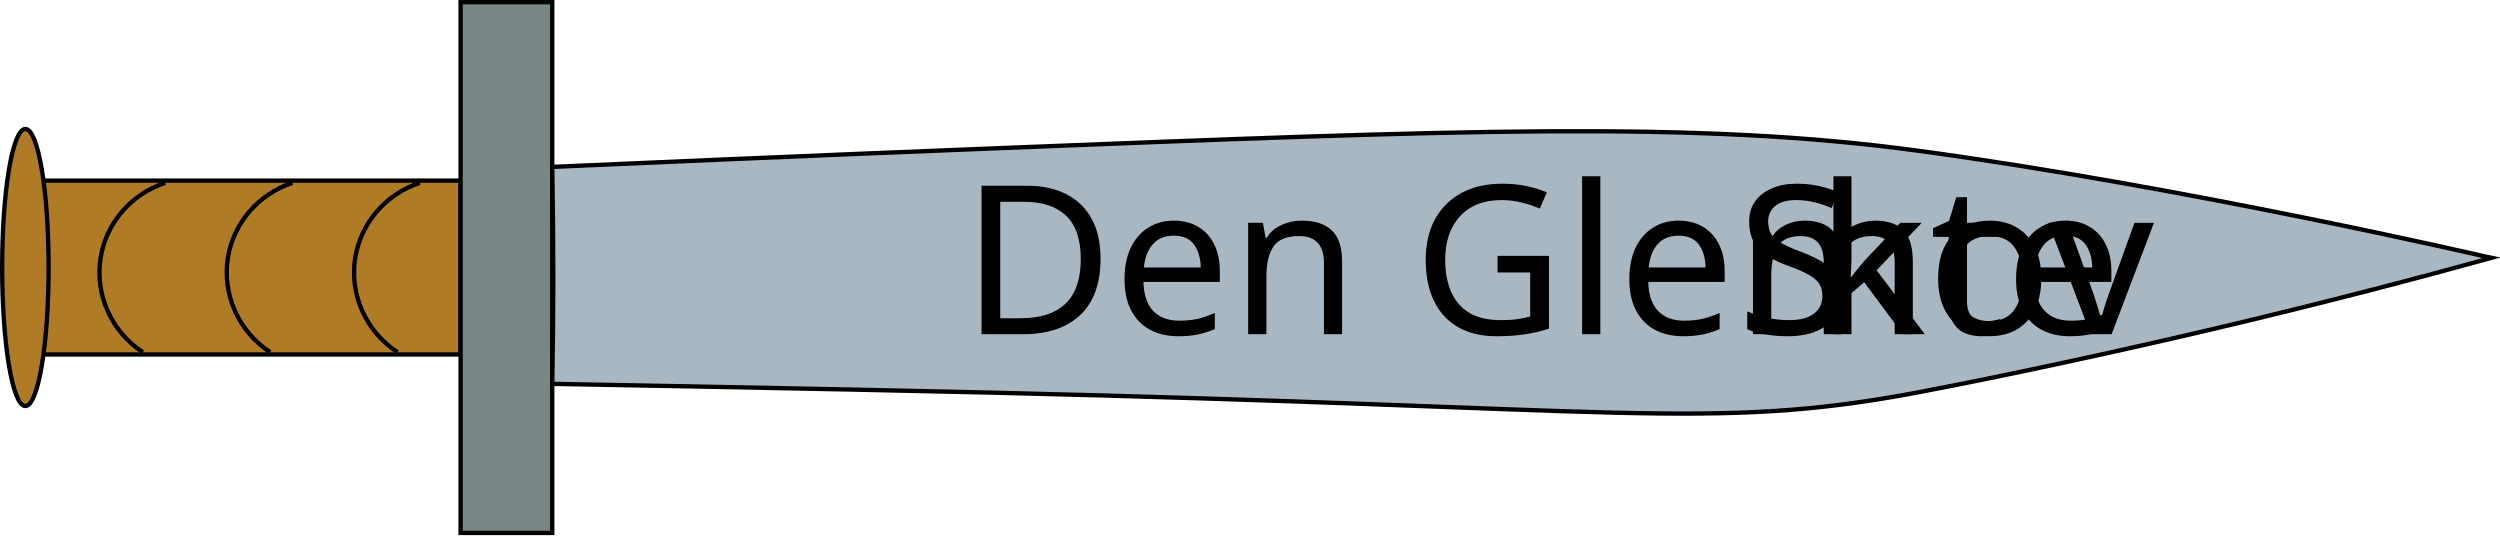
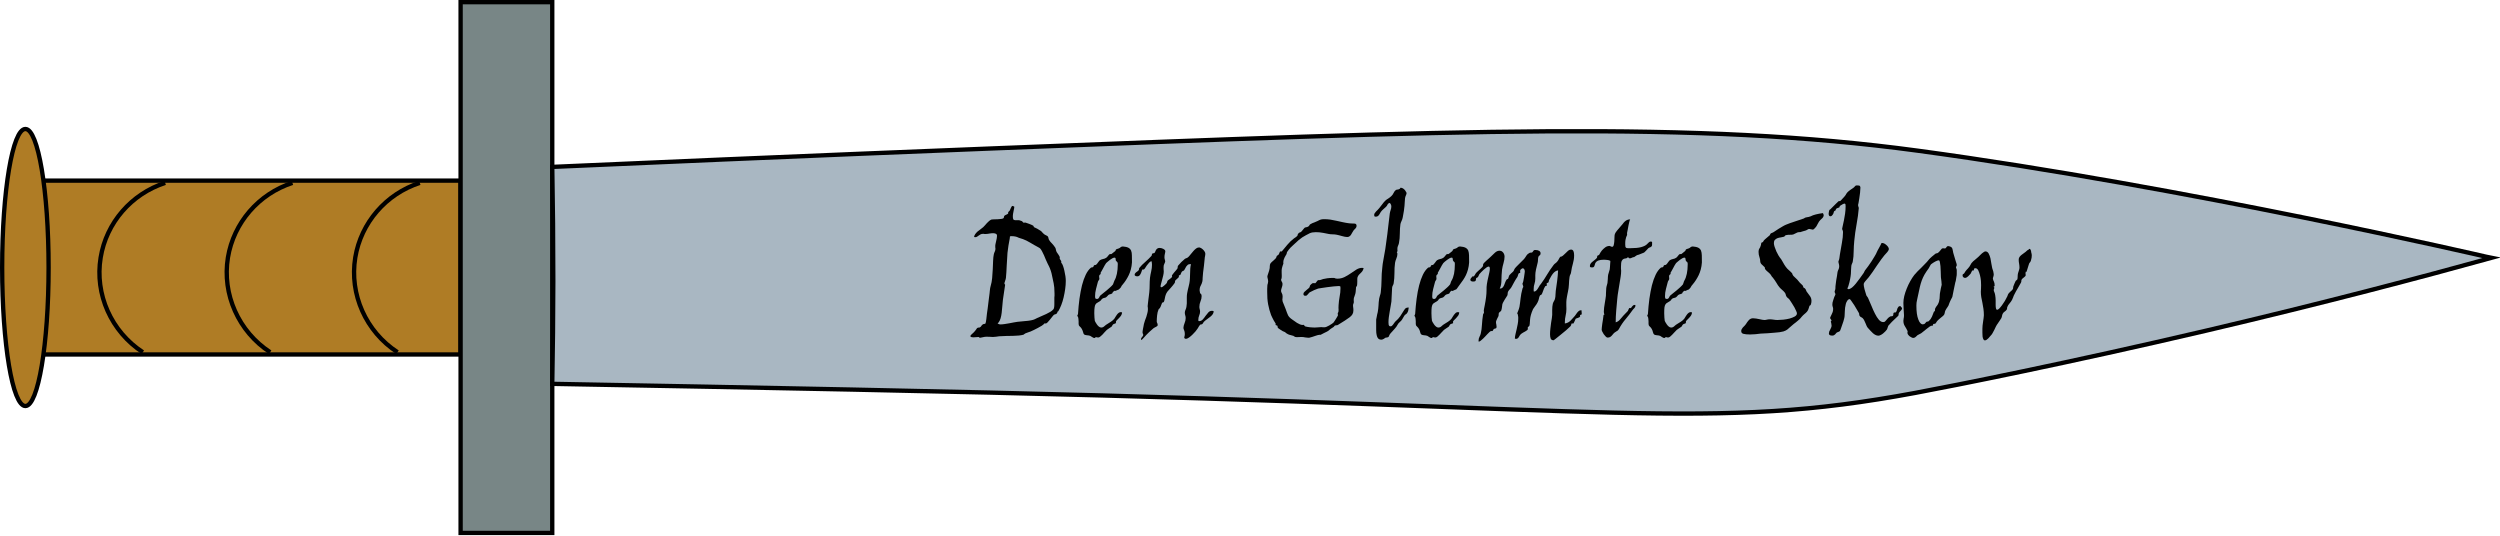
<svg xmlns="http://www.w3.org/2000/svg" id="Layer_1" data-name="Layer 1" viewBox="0 0 288.59 61.77">
  <defs>
    <style>
      .cls-1 {
-         font-family: JimNightshade-Regular, 'Jim Nightshade';
-         font-size: 24px;
-       }
- 
-       .cls-2 {
        fill: #af7c25;
      }

-       .cls-2, .cls-3, .cls-4, .cls-5 {
+       .cls-1, .cls-2, .cls-3, .cls-4 {
        stroke: #000;
        stroke-miterlimit: 10;
        stroke-width: .5px;
      }

-       .cls-3 {
+       .cls-2 {
        fill: #a9b7c2;
      }

-       .cls-4 {
+       .cls-3 {
        fill: none;
      }

-       .cls-5 {
+       .cls-4 {
        fill: #788686;
-       }
- 
-       .cls-6 {
-         letter-spacing: 0em;
      }
    </style>
  </defs>
  <g>
-     <rect class="cls-2" x="4.27" y="20.85" width="48.89" height="20.07" />
-     <path class="cls-4" d="M48.46,21.11c-3.91,1.27-6.79,4.61-7.45,8.62-.69,4.24,1.22,8.55,4.88,10.93" />
-     <path class="cls-4" d="M33.76,21.11c-3.91,1.27-6.79,4.61-7.45,8.62-.69,4.24,1.23,8.55,4.88,10.93" />
-     <path class="cls-4" d="M19.07,21.11c-3.91,1.27-6.8,4.61-7.45,8.62-.7,4.24,1.22,8.55,4.87,10.93" />
-     <rect class="cls-5" x="53.17" y=".25" width="10.58" height="61.27" />
-     <path class="cls-3" d="M63.75,19.27s.06,0,.15-.01c28.2-1.25,49.34-2.07,50.5-2.12,54.22-2.15,81.34-3.22,107.02.26,30.94,4.19,65.6,12.24,65.6,12.24.16.04.4.1.56.13-7.85,2.17-19.15,5.17-32.87,8.39-16,3.75-29.14,6.36-33.65,7.2-23.7,4.41-33.55,1.67-106.77-.04-19.44-.46-50.54-1.01-50.54-1.01,0,0,0,0,0,0q.11-5.84.12-11.85Q63.87,25.76,63.75,19.27Z" />
-     <ellipse class="cls-2" cx="2.93" cy="30.88" rx="2.68" ry="15.99" />
+     <rect class="cls-1" x="4.27" y="20.85" width="48.89" height="20.07" />
+     <path class="cls-3" d="M48.46,21.11c-3.91,1.27-6.79,4.61-7.45,8.62-.69,4.24,1.22,8.55,4.88,10.93" />
+     <path class="cls-3" d="M33.76,21.11c-3.91,1.27-6.79,4.61-7.45,8.62-.69,4.24,1.23,8.55,4.88,10.93" />
+     <path class="cls-3" d="M19.07,21.11c-3.91,1.27-6.8,4.61-7.45,8.62-.7,4.24,1.22,8.55,4.87,10.93" />
+     <rect class="cls-4" x="53.17" y=".25" width="10.58" height="61.27" />
+     <path class="cls-2" d="M63.75,19.27s.06,0,.15-.01c28.2-1.25,49.34-2.07,50.5-2.12,54.22-2.15,81.34-3.22,107.02.26,30.94,4.19,65.6,12.24,65.6,12.24.16.04.4.1.56.13-7.85,2.17-19.15,5.17-32.87,8.39-16,3.75-29.14,6.36-33.65,7.2-23.7,4.41-33.55,1.67-106.77-.04-19.44-.46-50.54-1.01-50.54-1.01,0,0,0,0,0,0q.11-5.84.12-11.85Q63.87,25.76,63.75,19.27Z" />
+     <ellipse class="cls-1" cx="2.93" cy="30.88" rx="2.68" ry="15.99" />
  </g>
  <g id="Layer_2" data-name="Layer 2">
-     <text class="cls-1" transform="translate(110.98 38.58)">
-       <tspan x="0" y="0">Den Glemte </tspan>
-       <tspan class="cls-6" x="89.5" y="0">S</tspan>
-       <tspan x="98.62" y="0">kov</tspan>
-     </text>
+     <g>
+       <path d="M123.03,32.43q0,.45-.07.94t-.18.96-.27.88-.35.73s-.03.02-.05.01-.03.01-.03.07q-.04.11-.09.17s-.07.06-.11.07-.08.03-.13.04-.09.04-.12.07q-.06.05-.17.2-.12.16-.26.33-.14.17-.27.31-.13.13-.2.13s-.04,0-.06,0-.04-.02-.06-.02t-.03.01q-.11.13-.32.27-.22.14-.46.26-.23.13-.43.22-.2.09-.28.13-.15.08-.31.12-.15.04-.38.14s-.09.04-.15.09-.09.07-.11.08q-.46.12-1.2.13-.73,0-1.61.05-.17.01-.35.05-.19.03-.36.03-.19,0-.37-.02-.18-.01-.38-.01-.17,0-.38.05-.21.05-.34.07-.08,0-.12-.04s-.05-.05-.06-.05q-.1,0-.26.02-.16.02-.32.02-.16,0-.26-.03-.11-.02-.11-.1,0-.12.21-.28.21-.17.39-.41.11-.17.16-.23s.08-.06.12-.07.07,0,.11,0,.08-.02.14-.06q.08-.03.14-.15.07-.12.21-.19s.09-.03.15-.03.09-.02.11-.06t.05-.18q.03-.15.05-.33.03-.18.04-.36.02-.17.03-.27.05-.31.08-.56.03-.26.06-.49.03-.24.06-.49.03-.25.07-.55.01-.09.03-.23,0-.14.03-.3.01-.17.04-.32.03-.16.07-.29.11-.35.16-.86.05-.5.07-1.02.02-.51.04-.97.02-.47.08-.74.03-.16.11-.32.08-.17.08-.33,0-.1-.02-.18,0-.08,0-.17s0-.12.03-.22.04-.2.07-.31l.07-.33q.03-.16.03-.28,0-.19-.14-.25-.15-.06-.3-.06-.2,0-.43.04-.23.05-.44.05s-.08,0-.13,0-.09-.02-.13-.02q-.2,0-.32.06-.12.06-.22.14-.1.07-.19.13-.09.06-.19.06-.1,0-.16-.02.03-.19.14-.34.11-.15.26-.29.16-.13.33-.25.17-.12.33-.26.09-.08.2-.21.1-.13.23-.26.12-.13.25-.24.13-.11.28-.17s.14-.02.27-.02.28,0,.43-.01.29-.02.43-.04.22-.05.27-.1t.04-.13q0-.08.04-.13s.07-.06.12-.08.1-.05.15-.07.08-.05.12-.07.05-.05.05-.07t0-.06s0-.05,0-.06t.07-.09q.07-.04.11-.11s.02-.05.05-.11.05-.12.08-.18.06-.12.09-.17.06-.07.08-.07t.14.04q.09.04.09.07s-.01.11-.03.2-.03.19-.06.3-.04.21-.06.32-.02.22-.02.33q0,.17.05.28.06.11.22.11s.08,0,.11,0,.09,0,.15,0q.07,0,.19,0,.11.03.31.1s.08.05.11.1.08.09.13.09t.07-.01s.06,0,.08,0h.06s.07.02.14.05.16.05.26.09.18.07.27.11.15.07.2.1t.05.08s.02.08.04.09q.15.07.37.18.21.11.41.25.1.07.17.17.08.1.19.19.12.1.25.15.12.05.18.1.09.11.1.23.02.13.08.22.12.2.33.4.2.21.37.47.06.1.08.24.02.14.09.28s.05.08.09.13.07.1.11.16.08.12.11.18.05.11.05.17t-.01.06s0,.05,0,.07.03.06.09.14.09.14.09.18t0,.07s-.01.05-.01.06h0c.08.08.15.19.21.37s.12.36.16.57.09.42.12.63S123.03,32.28,123.03,32.43ZM121.71,34.35q.02-.11.02-.22v-.23q0-.38-.03-.71-.03-.32-.07-.49-.09-.4-.17-.8-.07-.39-.18-.7-.1-.29-.19-.46-.08-.17-.16-.32-.11-.21-.21-.46-.1-.25-.2-.48-.11-.24-.22-.45-.11-.22-.24-.36s-.06-.05-.12-.08-.11-.07-.18-.1-.13-.07-.18-.1-.1-.06-.13-.07q-.33-.19-.55-.32-.22-.13-.42-.23-.2-.1-.4-.17-.2-.08-.47-.15-.23-.12-.42-.15-.19-.04-.46-.04-.16,0-.15.07s0,.11-.02.2q-.07.41-.15.83-.07.42-.11.83-.06.72-.09,1.49-.03.77-.09,1.4-.03.19-.1.36-.07.18-.08.26s.01.06.04.11.05.06.05.06q-.06.43-.13.87-.07.45-.13.88-.04.38-.07.76-.02.38-.07.73-.04.35-.13.65-.09.3-.25.49-.09.05-.09.07s.04.05.11.08.14.05.2.05q.21,0,.48-.04.28-.03.55-.09.27-.05.52-.1.25-.04.42-.07.36-.04.82-.08.45-.03.75-.09.3-.06.44-.13.13-.07.26-.13.27-.13.54-.24.27-.11.52-.23.25-.12.47-.25.22-.13.39-.33s.04-.12.06-.22.01-.21.02-.33,0-.25,0-.39V34.35Z" />
+       <path d="M130.67,30.29q-.03.44-.13.81t-.24.66-.32.57-.37.5-.18.26-.15.2-.15.14-.22.09-.22.05-.21.13s-.04.04-.05.09-.03.07-.05.08q-.09.07-.21.09-.13.02-.22.09-.09.08-.13.14s-.07.08-.13.12-.13.07-.22.08-.15.05-.22.09q-.09.06-.13.14-.04.07-.13.13-.19.13-.32.2-.13.06-.2.18-.08.11-.11.34-.04.22-.04.68,0,.27.02.51.02.25.04.37s.03.07.07.15.1.17.17.27.14.18.23.25.17.11.27.11q.21,0,.37-.16.17-.16.37-.27.15-.1.39-.25.25-.16.4-.36s.07-.11.12-.2.1-.16.16-.24.12-.15.2-.21.15-.09.25-.09q.06,0,.15.03-.01.2-.12.37-.11.16-.25.3l-.24.24q-.1.1-.1.17s0,.04,0,.07,0,.05,0,.06q0,.06-.13.09-.13.03-.21.1s-.07.08-.09.13-.05.1-.09.13q-.13.1-.27.18-.14.09-.26.18-.13.12-.26.27-.14.15-.26.29-.13.13-.26.23-.12.09-.22.09s-.08,0-.13-.02-.08-.02-.12-.02-.07.02-.09.05-.06.05-.1.05q-.1,0-.24-.1-.15-.1-.24-.15-.16-.06-.39-.07-.22-.02-.31-.09-.08-.07-.12-.26-.05-.19-.14-.36-.09-.17-.21-.27-.12-.11-.14-.17s-.03-.11-.03-.19,0-.17,0-.26-.01-.18-.02-.27-.02-.17-.05-.24t-.04-.06s-.04-.06-.04-.13t.04-.05s.04-.08.04-.11q.06-.93.17-1.76.12-.84.29-1.54.18-.7.43-1.22.25-.52.6-.82s.09-.05.14-.04.09-.01.13-.05t.04-.08s.03-.08.04-.09q.06-.05.14-.05.08,0,.12-.04s.06-.05.1-.1.07-.1.11-.15.08-.11.12-.16.08-.09.12-.11q.14-.09.34-.13.2-.03.36-.14s.07-.05.11-.09.08-.1.12-.15.08-.1.12-.14.08-.05.12-.05t.06,0s.04,0,.06,0,.07-.04.18-.13.2-.17.29-.23t.04-.08s.01-.08.04-.09q.06-.05.19-.08.12-.03.24-.1.1-.06.14-.11s.1-.06.21-.06q.42.03.65.15.22.12.31.33.09.22.09.55Q130.67,29.82,130.67,30.29ZM129,30.29s-.03-.05-.08-.09-.08-.07-.09-.09q-.04-.06-.04-.12s0-.09,0-.12-.03-.07-.05-.1-.06-.03-.11-.03q-.07,0-.21.07-.13.08-.28.18-.14.11-.27.22-.13.1-.18.16s-.09.13-.16.25-.13.25-.2.37-.12.23-.18.33-.08.14-.09.14t0,.06s0,.04,0,.06q0,.07-.08.12-.1.05-.1.2s0,.09.01.14.02.09.02.13q0,.1-.08.19-.08.1-.1.2-.11.38-.21.8-.11.43-.11.84,0,.13.03.22.03.09.18.09.11,0,.16-.05s.07-.06.09-.1.04-.08.06-.12.03-.07.06-.1q.15-.14.35-.29.2-.15.4-.32.21-.17.4-.35.2-.17.34-.35s.04-.1.07-.19.06-.18.1-.26q.18-.3.28-.78.1-.48.1-1.05s0-.09,0-.13S129.01,30.33,129,30.29Z" />
+       <path d="M140.1,35.92q0,.19-.1.34t-.27.29-.37.28-.38.31s-.07.08-.1.14-.05.1-.09.12q-.06.06-.13.05s-.09,0-.13.04q-.08.09-.16.23-.07.15-.19.3s-.08.12-.18.24-.21.23-.34.36-.26.24-.4.34-.26.15-.37.15q-.09,0-.14-.05s-.05-.06-.05-.1q0-.07.04-.16.03-.1.03-.25,0-.26-.08-.43-.08-.18-.08-.27.01-.25.13-.54.13-.3.13-.6,0-.16-.05-.31-.05-.15-.05-.31,0-.17.09-.35.08-.18.1-.34.02-.19.04-.38,0-.19,0-.37v-.33q0-.26.04-.47.04-.21.08-.4.04-.19.09-.37.06-.19.09-.4.05-.28.06-.56.01-.29.02-.57,0-.28.02-.54.02-.27.08-.51s-.06-.01-.11-.01q-.15,0-.26.08-.1.09-.18.2-.07.11-.13.24-.05.12-.11.19s-.07.07-.13.08-.1.05-.13.09q-.06.07-.09.17-.04.11-.08.18s-.05.05-.1.05-.08.03-.08.06t0,.06s.01.05.01.06t-.07.11s-.1.09-.16.14-.11.09-.15.14-.07.08-.07.12t0,.05s0,.05,0,.06-.02.06-.07.14-.13.17-.2.26l-.24.28q-.11.14-.19.21-.21.21-.3.4-.09.19-.13.36-.05.17-.07.33-.03.17-.1.32s-.05.03-.1.04-.08.03-.09.04q-.06.13-.11.28-.04.15-.15.33s-.05.06-.09.09-.07.07-.07.1q-.06.13-.1.3-.03.18-.06.37-.02.18-.03.37-.01.18-.01.31,0,.12.06.2s.05.11.05.21q0,.08-.05.12s-.08.07-.13.09-.11.06-.17.09-.13.07-.18.12q-.27.23-.46.41-.19.19-.34.34-.15.16-.27.3-.12.13-.25.26-.08-.01-.08-.08,0-.13.13-.26.13-.13.13-.23,0-.09-.04-.14s-.04-.09-.04-.16t.01-.14q.02-.11.04-.26.03-.15.06-.3.03-.15.05-.27.05-.2.12-.4.08-.21.16-.43.07-.21.12-.44.06-.22.06-.45,0-.11-.01-.18-.02-.08-.02-.15,0-.11.03-.3.02-.19.05-.43l.06-.47.05-.42q.04-.41.04-.83,0-.42.04-.83.05-.38.14-.75.09-.38.09-.75,0-.24-.05-.42-.14.02-.28.17-.14.15-.27.33-.12.18-.21.32-.1.14-.14.14s-.04,0-.06,0-.04-.01-.06-.01q-.06,0-.09.12-.04.13-.1.28-.06.15-.16.28-.1.12-.27.12s-.09,0-.18-.03-.13-.08-.13-.16q0-.09.06-.16s.07-.09.13-.13.1-.07.15-.11.09-.07.12-.11q.04-.06.04-.13,0-.08.04-.14.28-.35.68-.69.39-.34.73-.71s.04-.08.04-.13.01-.1.05-.13t.13-.04q.08,0,.13-.04s.05-.07.07-.13.05-.13.09-.2.1-.12.16-.17.16-.07.28-.07q.09,0,.2.03.11.03.21.08.1.06.17.12s.06.09.06.14q0,.11-.05.3-.05.19-.05.41,0,.14.04.26.05.13.05.19-.02.15-.1.3-.09.14-.09.38,0,.1,0,.23.02.13.02.26,0,.21-.06.47-.06.27-.13.51-.06.25-.12.45-.06.21-.06.31,0,.1.08.1.12,0,.31-.17.19-.16.32-.31s.04-.08.05-.13.02-.1.04-.13t.11-.1q.09-.06.18-.13.1-.07.17-.14s.07-.08.07-.1t0-.06s-.02-.04-.02-.06q0-.05.09-.16.08-.11.18-.23.11-.12.21-.24.1-.12.15-.19s.04-.1.04-.17,0-.12.04-.17q.14-.18.38-.42.24-.23.4-.36.1-.07.19-.09.09-.03.18-.1.17-.16.32-.36.16-.2.31-.37.15-.17.31-.29.16-.12.36-.12s.09.02.17.06.16.1.24.17.14.15.2.24.09.18.09.28q0,.1-.03.24-.04.15-.05.34-.04.42-.08.78-.04.37-.1.79-.04.32-.05.6,0,.29-.04.45-.06.24-.18.46-.13.22-.13.53s0,.1.02.15.02.11.03.18t.04.05s.04.03.06.05.04.04.05.08.03.1.03.18q0,.3-.13.6-.13.3-.13.64,0,.13.04.27.04.13.04.26,0,.23-.1.46-.1.23-.1.5s0,.07.01.11.03.04.07.04q.26,0,.43-.19.17-.18.32-.41.16-.22.33-.41.17-.18.41-.18Q140.01,35.88,140.1,35.92Z" />
+       <path d="M157.41,30.94q-.04.21-.13.34t-.2.23-.21.21-.16.28s-.03.1-.03.19,0,.18,0,.28-.01.21-.01.31-.02.19-.05.26t-.03.03s-.04.03-.05.05q-.02.12-.03.37-.01.24-.06.43-.05.19-.11.33-.07.14-.07.31s0,.09,0,.13.01.1.01.14q0,.16-.04.21s-.05.09-.05.18,0,.18.02.29.02.21.02.32q0,.27-.11.45-.1.18-.33.35-.22.17-.55.38-.34.2-.8.5-.09.05-.18.04-.08,0-.18.04s-.05.04-.07.08-.05.07-.09.09q-.14.1-.31.2-.16.11-.31.25s-.07.04-.16.09-.19.09-.29.14-.19.1-.27.14-.13.07-.13.07t-.07,0s-.04,0-.07,0q-.13,0-.47.12-.35.13-.72.22h-.09q-.16,0-.37-.04-.21-.05-.42-.05-.14,0-.28.01-.14.01-.27.01-.19,0-.3-.09-.1-.09-.2-.09-.12-.04-.21-.06-.09-.01-.16-.04s-.09-.03-.14-.06-.11-.07-.19-.11q-.06-.04-.13-.11s-.09-.07-.14-.07t-.16-.07q-.12-.07-.24-.15-.11-.08-.3-.21s-.04-.09-.04-.14,0-.09-.04-.13t-.11-.04q-.08,0-.08-.07s0-.03,0-.06.01-.05.01-.07t-.06-.09q-.07-.11-.16-.26-.08-.16-.17-.33-.09-.17-.14-.3-.22-.59-.34-1.23-.12-.65-.11-1.43,0-.18,0-.36,0-.19.02-.39,0-.09.05-.22.04-.13.04-.23,0-.15-.04-.31-.05-.15-.05-.32s.01-.07.04-.14.05-.15.08-.24.06-.18.09-.28.05-.19.06-.28t.01-.23q.01-.18.07-.29s.07-.09.14-.16.15-.13.23-.2.16-.14.22-.21.11-.15.12-.22q0-.09.08-.13.09-.03.17-.13s.06-.1.09-.2.07-.15.11-.15t.07,0s.05.01.06.01t.02,0q.27-.34.64-.77.36-.43.76-.73l.1-.07s.1-.06.15-.1.1-.08.14-.13.05-.1.05-.14q0-.06.09-.15.08-.1.17-.11s.09-.02.14-.07.1-.1.14-.16.1-.12.14-.17.08-.1.11-.13q.08-.06.21-.07.13-.02.23-.09.1-.06.13-.15.04-.09.13-.12.21-.13.42-.19.2-.07.37-.16.26-.14.4-.18.15-.04.38-.04.35,0,.71.05.36.06.72.14.35.09.72.16.36.08.75.13.2.02.35.02.16,0,.27.01.1.01.16.07s.06.09.06.19q0,.16-.13.3-.13.13-.19.19-.1.13-.17.27-.07.14-.15.26-.07.12-.18.19-.1.08-.27.08-.12,0-.27-.03-.16-.03-.33-.08-.16-.04-.33-.09-.17-.05-.31-.07-.22-.04-.45-.04-.22,0-.43-.04-.25-.05-.66-.13-.42-.08-.83-.08-.43,0-.7.12-.26.13-.46.24-.21.12-.41.24-.2.13-.41.31-.21.17-.47.43-.14.13-.26.24-.11.1-.22.21-.1.1-.2.23-.09.12-.2.28s-.04.1-.04.14,0,.09-.04.13t-.09.15q-.06.1-.12.22-.06.13-.1.26-.04.13-.04.28s0,.06,0,.08.01.06.01.08t-.03.07q-.03.08-.07.2-.04.12-.07.25-.03.12-.03.21,0,.14,0,.3.01.16.01.33s0,.06,0,.1,0,.1-.01.16-.01.1-.03.14-.02.06-.04.06q.01.16.09.27.08.11.08.25,0,.2-.09.43-.08.23-.08.36,0,.13.09.28.09.15.09.37,0,.1-.01.19-.02.08-.02.18,0,.21.15.51.14.31.23.57.09.25.15.42.06.17.13.31.07.13.18.24.11.12.32.26.09.06.23.16.14.11.3.21.17.1.33.17.16.07.31.07s.03,0,.05,0,.03-.02.05-.02q.06,0,.11.09.05.08.1.1.12.04.27.06.14.02.29.04.14.02.29.02.14.01.24.01.17,0,.34-.02.18-.03.43-.03.11,0,.2.02.09,0,.17,0,.09,0,.24-.06.14-.06.3-.15.16-.09.29-.18.13-.08.19-.14s.07-.09.13-.18.12-.19.18-.28.13-.21.21-.36t0-.11s-.02-.09-.02-.13q0-.07.02-.08.09-.09.08-.33-.02-.24,0-.55.03-.49.12-.98.1-.48.1-.97,0-.2-.03-.23s-.08-.03-.18-.03q-.2,0-.57.04-.37.04-.75.09-.37.04-.68.1-.3.05-.37.06-.16.05-.46.18-.29.13-.5.25s-.09.06-.12.11-.07.09-.11.13-.08.08-.12.12-.1.04-.16.04-.1,0-.15-.03-.08-.08-.08-.17q0-.14.12-.25.11-.11.25-.22.13-.1.25-.21.12-.1.12-.22s.02-.08.05-.12.08-.08.12-.12.08-.06.12-.09.05-.03.06-.03q.07,0,.15,0,.07.02.12.02s.05-.03.08-.07.05-.08.09-.12.07-.08.1-.12.06-.05.08-.05t.06,0s.05,0,.07,0t.15-.03q.1-.04.29-.1.19-.05.49-.09.29-.04.71-.04.13,0,.19.05s.13.04.24.04q.46,0,.84-.19.38-.19.72-.43.34-.24.66-.44.32-.19.64-.19S157.33,30.93,157.41,30.94Z" />
+       <path d="M162.62,35.5q-.02.15-.05.31t-.12.3-.18.18-.17.17-.13.22-.13.22-.26.28-.27.34-.31.43-.47.52q-.1.1-.16.25-.05.16-.11.19s-.1.05-.17.05-.13.02-.17.03q-.11.07-.17.12s-.09.05-.14.07-.1.03-.14.03q-.24,0-.37-.13-.13-.13-.18-.38-.06-.24-.06-.61,0-.36,0-.83,0-.22,0-.38.03-.16.06-.29.02-.14.05-.27.03-.13.07-.29.07-.38.09-.76.01-.39.08-.82.03-.17.09-.34.07-.18.09-.37.08-.69.09-1.41,0-.73.09-1.47.03-.39.11-.79.07-.4.14-.79.1-.5.17-1.08.08-.58.16-1.18.07-.6.14-1.2.07-.61.14-1.17.03-.2.1-.4.08-.21.08-.41,0-.24-.18-.42-.18.04-.25.18-.06.15-.18.27-.16.16-.31.28-.14.11-.3.32s-.06.09-.09.16-.07.12-.11.18-.1.11-.16.15-.14.05-.24.05q-.11,0-.14-.06s-.02-.09-.02-.14q0-.1.06-.2.07-.1.16-.2.08-.1.19-.19.1-.1.17-.19.19-.22.36-.46.17-.24.35-.41.13-.13.33-.24.19-.12.37-.29.16-.15.26-.37.1-.22.26-.33s.07-.04.12-.04.1-.01.15-.02.1-.03.15-.06.08-.07.1-.14q.18,0,.31.09.13.09.22.2.08.11.13.21.05.09.05.1,0,.13-.08.29-.08.16-.1.34-.02.19-.03.4-.02.2-.03.46-.02.26-.07.58-.04.32-.13.74-.04.23-.14.43-.1.2-.13.36-.07.5-.07,1.08,0,.58-.1,1.11-.04.18-.11.32-.07.15-.07.31s0,.08,0,.13.01.09.01.13q0,.08-.04.11s-.04.04-.04.06t.04.06s.03.06.03.12q0,.27-.12.54-.11.26-.15.49-.08.59-.07,1.2,0,.61-.09,1.17-.02.13-.1.26-.07.13-.08.26-.02.36-.04.78-.02.42-.04.8-.03.25-.09.55-.06.3-.11.63-.06.32-.1.64-.04.31-.04.58,0,.19.02.28.03.1.07.14s.05.04.08.04.05.01.08.01q.08,0,.15-.06s.09-.08.13-.14.09-.11.12-.17.07-.11.11-.15q.4-.35.6-.65.2-.29.33-.52.13-.22.24-.35.12-.13.37-.13H162.62Z" />
+       <path d="M169.59,30.29q-.03.44-.13.81t-.24.66-.33.57-.36.5-.19.26-.14.2-.15.14-.22.09-.22.05-.22.13s-.03.04-.04.09-.03.07-.05.08q-.09.07-.22.09-.12.02-.21.09-.1.08-.13.14s-.07.08-.13.12-.14.07-.22.08-.16.05-.23.09q-.08.06-.12.14-.04.07-.13.13-.19.13-.32.2-.13.06-.21.18-.07.11-.11.34-.03.22-.03.68,0,.27.02.51.01.25.04.37s.03.07.07.15.1.17.17.27.14.18.23.25.17.11.26.11q.22,0,.38-.16.16-.16.36-.27.16-.1.4-.25.25-.16.4-.36s.07-.11.12-.2.1-.16.16-.24.12-.15.19-.21.16-.09.26-.09q.06,0,.15.03-.01.2-.12.37-.12.16-.25.3l-.24.24q-.11.1-.11.17s0,.04,0,.07.02.05.02.06q0,.06-.14.09-.13.03-.22.1s-.06.08-.08.13-.05.1-.09.13q-.13.1-.27.18-.14.09-.26.18-.13.12-.26.27-.14.15-.27.29-.13.13-.25.23-.12.09-.23.09s-.08,0-.12-.02-.08-.02-.12-.02-.07.02-.1.05-.05.05-.09.05q-.11,0-.25-.1-.14-.1-.23-.15-.16-.06-.39-.07-.22-.02-.31-.09-.09-.07-.13-.26-.04-.19-.13-.36-.1-.17-.21-.27-.12-.11-.14-.17s-.03-.11-.03-.19,0-.17,0-.26-.01-.18-.02-.27-.02-.17-.05-.24t-.04-.06s-.04-.06-.04-.13t.04-.05s.04-.08.04-.11q.06-.93.17-1.76.11-.84.29-1.54.18-.7.43-1.22.25-.52.6-.82s.09-.05.14-.04.09-.01.13-.05t.04-.08s.03-.08.04-.09q.06-.05.14-.05.07,0,.12-.04s.06-.05.09-.1.08-.1.12-.15.08-.11.12-.16.08-.09.12-.11q.14-.09.34-.13.19-.03.36-.14s.07-.05.1-.09.08-.1.13-.15.08-.1.12-.14.08-.05.12-.05t.06,0s.04,0,.05,0,.08-.04.19-.13.2-.17.28-.23t.04-.08s.02-.08.05-.09q.05-.05.18-.08.13-.03.25-.1.09-.06.14-.11s.1-.06.21-.06q.42.03.65.15.22.12.31.33.08.22.09.55Q169.59,29.82,169.59,30.29ZM167.92,30.29s-.04-.05-.09-.09-.08-.07-.08-.09q-.04-.06-.04-.12s0-.09-.01-.12-.02-.07-.04-.1-.06-.03-.11-.03q-.07,0-.21.07-.13.08-.28.18-.15.11-.28.22-.12.1-.17.16s-.09.13-.16.25-.13.25-.2.37-.13.23-.18.33-.09.14-.09.14t0,.06s0,.04,0,.06q0,.07-.09.12-.09.05-.09.2s0,.09.01.14.01.09.01.13q0,.1-.07.19-.08.1-.1.2-.11.38-.21.8-.11.43-.11.84,0,.13.03.22.03.09.18.09.11,0,.16-.05s.07-.06.09-.1.04-.08.06-.12.03-.07.06-.1q.15-.14.35-.29.2-.15.4-.32.21-.17.4-.35.19-.17.33-.35s.05-.1.07-.19.06-.18.11-.26q.18-.3.28-.78.09-.48.09-1.05s0-.09,0-.13S167.93,30.33,167.92,30.29Z" />
+       <path d="M182.58,36.29s-.06.05-.11.05-.08.02-.08.06t.01.06s0,.05,0,.06t-.06.09s-.11.05-.17.08-.12.04-.18.06-.1.04-.11.06t-.04.1-.08.18-.09.18-.07.08s-.04,0-.06,0-.05-.02-.07-.02q-.07,0-.09.13-.02.13-.11.22-.16.17-.48.44-.32.26-.63.52-.32.26-.56.45-.24.19-.25.19-.27,0-.35-.21-.07-.2-.07-.49,0-.3.04-.65.04-.34.08-.65.05-.31.09-.56.04-.25.04-.37,0-.16,0-.3,0-.14,0-.28,0-.39.07-.71.05-.17.14-.31.09-.14.12-.3.05-.2.05-.44,0-.23.03-.43.09-.54.16-1.14.08-.59.11-1.23-.2.03-.35.14-.15.11-.27.27-.13.17-.23.36-.1.19-.2.37s-.03.09-.03.13-.01.09-.05.13t-.12.06q-.07,0-.07.08s0,.05.01.07.01.06.01.09q0,.1-.08.1-.08,0-.11.04-.16.26-.25.56-.1.3-.18.4s-.05.04-.09.05-.08.03-.08.05q-.09.15-.12.35-.04.21-.15.43-.06.11-.13.23-.07.11-.16.22-.08.12-.14.2-.07.09-.1.14-.18.41-.25.68-.07.27-.09.47-.02.21-.03.38,0,.18-.05.39s-.05.07-.11.11-.08.06-.08.09t0,.08s.01.06.01.09q0,.08-.09.15-.09.07-.21.14-.12.07-.26.14-.14.08-.24.16-.08.07-.14.17-.06.1-.11.19-.06.09-.13.14s-.1.06-.17.06q-.07,0-.15-.03.01-.28.08-.55.06-.27.13-.55.07-.28.12-.58.06-.3.06-.64s0-.1,0-.17-.02-.12-.03-.18-.02-.11-.03-.15-.04-.06-.06-.06q.01-.1.11-.32.09-.21.15-.47.04-.23.07-.47.03-.24.06-.5.03-.25.08-.54.05-.28.14-.6s.03-.06.05-.11.04-.07.04-.07q0-.1-.04-.19-.05-.1-.05-.23s.06-.07.09-.23.06-.31.09-.49.05-.35.07-.49.02-.21.02-.2q-.02-.15-.08-.24-.06-.09-.16-.09s-.02,0-.05.01-.07.03-.1.06-.07.05-.1.09-.05.09-.05.14t0,.09s.01.05.01.08q0,.09-.07.08-.08,0-.1.04-.06.09-.09.21-.02.12-.09.23-.08.13-.14.21-.06.09-.12.2-.06.1-.14.25-.08.15-.21.39-.1.21-.25.35-.14.15-.19.26-.05.1-.05.22,0,.12-.04.23-.16.28-.3.47-.13.2-.22.39s-.04.1-.06.18-.02.16-.03.25-.03.18-.04.25-.03.15-.05.19q-.03.08-.13.14-.09.06-.14.13-.03.08-.03.21,0,.13-.05.23s-.01.01-.04.07-.06.11-.09.18-.06.14-.09.21-.04.12-.04.14q0,.17.04.31.03.15.03.27,0,.09-.05.15s-.09.06-.19.07q-.06,0-.09.04s-.04.06-.06.1-.03.06-.05.09-.06.04-.1.04t-.06,0s-.04-.01-.05-.01t-.16.11q-.11.11-.26.26-.14.16-.28.3l-.21.21q-.11.09-.24.21-.13.13-.27.14s-.01-.07-.01-.13q0-.23.11-.44.11-.2.15-.4.1-.41.13-.98.03-.56.13-1.2s.02-.04.04-.07.05-.07.06-.11q0-.06,0-.12s-.02-.07-.02-.11t.03-.22q.03-.17.08-.4.05-.24.09-.5.05-.27.07-.49.05-.39.05-.77-.01-.38.04-.7.02-.17.07-.4.06-.24.11-.49.06-.25.11-.49.05-.23.05-.39,0-.26-.13-.26-.1,0-.25.1-.15.11-.31.25-.16.14-.3.29-.15.15-.22.24s-.04.07-.07.15-.07.14-.11.2t-.09.05s-.07.03-.08.04q-.04.07-.04.14s0,.09-.02.13-.04.07-.08.1-.13.04-.25.04q-.13,0-.22-.06-.08-.06-.08-.15,0-.08.07-.17.07-.09.18-.22h.02s.03,0,.05.01.05,0,.07,0t.13-.16q.07-.16.17-.27.08-.08.21-.2l.26-.23q.13-.12.22-.22.09-.11.09-.17s0-.03,0-.06,0-.04,0-.05q0-.06.1-.19.11-.12.26-.25l.29-.26q.15-.13.23-.21.24-.23.49-.47.25-.23.54-.23s.1.01.17.03.12.07.18.12.11.13.15.21.07.19.07.32q0,.34-.12.75-.12.41-.17.75-.04.33-.05.63,0,.3-.02.56,0,.27-.04.52-.04.25-.16.48h.05q.18,0,.28-.11.11-.11.18-.28.07-.16.13-.34.07-.18.16-.31s.04-.03.08-.05.08-.03.09-.05q.04-.08.07-.21.02-.13.1-.22.1-.12.22-.22.13-.1.23-.22s.07-.11.09-.19.11-.18.25-.33q.2-.21.42-.42.23-.21.46-.46.09-.1.15-.2.06-.1.12-.19.07-.09.14-.17.08-.07.21-.14s.1-.05.16-.04.12,0,.18-.04t.07-.09s.03-.06.05-.08.05-.05.08-.07.09-.02.17-.02q.26,0,.42.1.16.11.16.28,0,.17-.11.24-.11.07-.14.16-.05.14-.05.34,0,.2-.04.35-.1.38-.19.78-.08.4-.08.65,0,.12,0,.21,0,.1,0,.19,0,.31-.09.58-.1.28-.1.64s0,.08,0,.14.01.1.02.14q.15,0,.26-.1.11-.1.19-.23.09-.14.17-.28.07-.15.18-.25.23-.32.41-.59.17-.27.33-.53.16-.26.33-.52.17-.26.41-.57.09-.12.21-.2.13-.09.23-.22.11-.13.18-.29.08-.16.16-.24.15,0,.3-.13.15-.13.3-.28.15-.16.3-.29.16-.13.33-.13.2,0,.28.18.08.17.08.48,0,.29-.04.51-.04.23-.1.45-.05.22-.12.47-.06.25-.1.58-.02.12-.09.24-.06.11-.08.28-.06.4-.07.83-.02.43-.11.83-.02.13-.06.29-.03.16-.06.32-.03.17-.05.32-.02.16-.02.28,0,.21,0,.42.01.21.01.38,0,.39-.09.76-.09.37-.09.77s0,.05,0,.07,0,.05,0,.07q.22-.03.38-.12.16-.09.28-.21.13-.13.25-.27.12-.15.25-.28s.05-.07.1-.14.09-.14.15-.21.12-.15.19-.2.13-.09.2-.09t.07,0s.04.01.07.02t-.01.1s0,.09.01.13.01.09.01.14Q182.59,36.26,182.58,36.29Z" />
+       <path d="M190.71,27.94s0,.06,0,.1,0,.07,0,.1,0,.05,0,.08q0,.13-.04.2s-.07.07-.12.1-.1.04-.15.06-.09.04-.12.07t-.1.11-.15.16-.15.15-.13.1-.33.13-.37.13-.27.15-.2.11-.22.07-.35.02s-.01-.03-.03-.06-.03-.03-.04-.03t-.03.01q-.1.12-.24.13-.13.01-.25.06-.13.06-.22.24-.08.19-.08.66,0,.12,0,.24.02.11.02.23,0,.32-.06.7-.06.38-.13.79-.07.42-.14.86-.08.44-.12.9-.05.65-.12,1.34-.06.7-.06,1.36.3-.09.5-.33.19-.24.39-.45.1-.12.24-.25l.27-.28s.02-.03.03-.06.03-.08.05-.12.04-.08.06-.12.05-.05.07-.05t.06.01s.05.01.06.01t.07-.06s.05-.08.09-.13.08-.08.12-.12.11-.06.18-.06t.06,0s.03.03.03.07q0,.17-.13.3-.14.13-.22.25-.35.5-.78,1.01-.43.5-.79,1.17-.06.08-.09.12s-.05.04-.07.06-.06.04-.1.06-.11.07-.18.12q-.12.07-.2.18-.09.1-.17.2-.09.1-.21.17-.12.06-.29.06-.1-.01-.21-.13-.12-.12-.22-.26-.1-.15-.17-.3-.07-.15-.07-.22,0-.09.02-.27.02-.18.05-.41.04-.24.08-.5.04-.26.07-.53s.04-.01.06-.02.04-.03.04-.04t-.04-.08s-.03-.13-.03-.23q0-.18.03-.45.04-.26.08-.53.04-.26.08-.49.04-.23.05-.36.01-.18.01-.36,0-.17.02-.35,0-.18.04-.36.04-.19.11-.41.03-.24.04-.48,0-.25.04-.48.02-.12.08-.27.06-.16.1-.34.02-.13.03-.3.01-.17.02-.33.02-.15.02-.25,0-.11,0-.1s-.11-.08-.27-.1-.31-.04-.48-.04q-.38,0-.62.09-.25.09-.37.32s-.04.1-.05.16-.03.1-.05.15-.05.1-.09.13-.11.04-.21.04q-.07,0-.14-.02-.08-.02-.08-.13,0-.16.08-.28.08-.12.21-.22.12-.11.26-.21.14-.1.25-.23s.05-.08.04-.13,0-.09.04-.14t.09-.04s.07-.02.09-.04q.16-.31.32-.51.17-.2.4-.37.22-.16.51-.16s.05.02.11.05.12.05.17.05q.13,0,.18-.19.05-.19.07-.45.02-.26.02-.51,0-.25.06-.36.07-.17.25-.38.18-.22.35-.41.17-.19.29-.34.11-.16.23-.27.12-.11.26-.18.15-.07.37-.08-.07.13-.11.33-.05.2-.09.41-.04.22-.08.44-.03.21-.08.39v.03s0,.06,0,.09.01.05.01.08-.01.06-.03.1-.05.1-.08.18-.05.18-.08.32-.03.31-.03.53q0,.17.02.26.03.08.09.13s.11.04.19.04.19,0,.32,0q.74,0,1.21-.12.47-.13.67-.33l.18-.18q.13-.14.27-.14Q190.66,27.88,190.71,27.94Z" />
+       <path d="M196.46,30.29q-.03.44-.13.81t-.24.66-.32.57-.37.5-.19.26-.14.2-.15.14-.22.09-.22.05-.21.13s-.04.04-.05.09-.03.07-.05.08q-.09.07-.22.09-.12.02-.21.09-.1.08-.13.14s-.07.08-.13.12-.13.07-.22.08-.15.05-.23.09q-.08.06-.12.14-.04.07-.13.13-.19.13-.32.2-.13.06-.2.18-.08.11-.12.34-.03.22-.03.68,0,.27.02.51.01.25.04.37s.03.07.07.15.1.17.17.27.14.18.23.25.17.11.27.11q.21,0,.37-.16.16-.16.36-.27.16-.1.4-.25.25-.16.4-.36s.07-.11.12-.2.1-.16.16-.24.12-.15.2-.21.15-.09.25-.09q.06,0,.15.03-.01.2-.12.37-.11.16-.25.3l-.24.24q-.1.1-.1.17s0,.04,0,.07,0,.05,0,.06q0,.06-.13.09-.13.03-.21.1s-.07.08-.09.13-.05.1-.09.13q-.13.1-.27.18-.14.09-.26.18-.13.12-.26.27-.14.15-.27.29-.12.13-.25.23-.12.09-.23.09s-.08,0-.12-.02-.08-.02-.12-.02-.07.02-.1.05-.05.05-.09.05q-.1,0-.25-.1-.14-.1-.23-.15-.16-.06-.39-.07-.22-.02-.31-.09-.08-.07-.13-.26-.04-.19-.13-.36-.09-.17-.21-.27-.12-.11-.14-.17s-.03-.11-.03-.19,0-.17,0-.26-.01-.18-.02-.27-.02-.17-.05-.24t-.04-.06s-.04-.06-.04-.13t.04-.05s.04-.08.04-.11q.06-.93.17-1.76.12-.84.29-1.54.18-.7.43-1.22.25-.52.6-.82s.09-.05.14-.04.09-.01.13-.05t.04-.08s.03-.08.04-.09q.06-.05.14-.05.07,0,.12-.04s.06-.05.1-.1.07-.1.11-.15.08-.11.12-.16.08-.09.12-.11q.14-.09.34-.13.2-.03.36-.14s.07-.05.11-.09.08-.1.12-.15.08-.1.12-.14.08-.05.12-.05t.06,0s.04,0,.06,0,.07-.04.18-.13.2-.17.28-.23t.05-.08s.01-.08.04-.09q.06-.05.18-.08.13-.03.25-.1.09-.06.14-.11s.1-.06.21-.06q.42.03.65.15.22.12.31.33.08.22.09.55Q196.46,29.82,196.46,30.29ZM194.79,30.29s-.03-.05-.09-.09-.08-.07-.08-.09q-.04-.06-.04-.12s0-.09-.01-.12-.02-.07-.04-.1-.06-.03-.11-.03q-.07,0-.21.07-.13.08-.28.18-.15.11-.27.22-.13.1-.18.16s-.09.13-.16.25-.13.25-.2.37-.12.23-.18.33-.08.14-.09.14t0,.06s0,.04,0,.06q0,.07-.08.12-.1.05-.1.2s0,.09.01.14.01.09.01.13q0,.1-.07.19-.08.1-.1.2-.11.38-.21.8-.11.43-.11.84,0,.13.03.22.03.09.18.09.11,0,.16-.05s.07-.06.09-.1.04-.08.06-.12.03-.07.06-.1q.15-.14.35-.29.2-.15.4-.32.21-.17.4-.35.19-.17.34-.35s.04-.1.07-.19.05-.18.1-.26q.18-.3.28-.78.1-.48.1-1.05s0-.09,0-.13S194.8,30.33,194.79,30.29Z" />
+       <path d="M210.43,24.6q.09.16.09.25t-.06.2-.15.18-.18.17-.15.18-.18.32-.17.29-.19.21-.29.08s-.09,0-.14-.02-.1-.03-.14-.03q-.13,0-.23.08-.1.07-.23.11l-.29.08q-.12.04-.32.1h-.14q-.13,0-.25.07-.13.07-.39.19-.15.05-.37.04-.23-.01-.51.05s-.06.03-.1.08-.06.08-.08.09q-.16.05-.37.08-.22.03-.4.09-.18.07-.3.2-.12.12-.12.37,0,.19.09.45.09.27.2.52.12.25.23.44.11.18.14.22.11.12.19.25.08.14.17.29.09.16.19.33.1.17.25.35.09.12.21.22.12.11.22.2.11.09.19.19.07.09.07.17.05.14.31.36.25.21.48.52s.04.06.09.1.1.09.15.14.09.09.14.14.06.1.06.15q0,.09.1.13.09.03.16.13s.07.1.08.16.05.13.1.19q.14.21.33.45.19.24.19.59,0,.22-.09.45s-.05.06-.09.07-.07.04-.07.1q-.05.17-.1.31-.05.15-.17.3-.13.15-.3.28-.16.13-.33.33-.11.15-.24.27-.13.12-.29.25-.16.13-.37.29-.21.16-.49.42-.09.1-.25.22-.15.12-.45.22-.17.05-.45.09-.28.03-.63.06-.35.03-.75.06l-.8.04q-.29.04-.6.07-.3.03-.62.03-.49,0-.75-.07-.27-.06-.27-.33,0-.12.06-.22.05-.1.13-.19.08-.08.17-.17.08-.08.14-.16.11-.17.21-.31.09-.13.19-.23.1-.09.21-.14.1-.05.25-.05.17,0,.35.03.19.03.37.07.19.04.34.07.15.03.24.03.16,0,.3-.04.15-.04.34-.04.2,0,.44.04.24.04.44.04.29,0,.68-.04.38-.04.73-.13.35-.1.6-.24.24-.15.24-.35,0-.1-.09-.29-.08-.19-.2-.41-.12-.22-.28-.46-.15-.23-.29-.44-.07-.1-.18-.17-.1-.08-.16-.17-.07-.11-.09-.23-.03-.13-.1-.22-.13-.17-.31-.32-.18-.15-.3-.29-.2-.23-.37-.54-.18-.3-.41-.59-.07-.09-.11-.12s-.07-.1-.15-.24q-.13-.16-.31-.3-.18-.14-.31-.31s-.05-.08-.04-.13-.01-.09-.04-.12q-.14-.14-.32-.3-.18-.16-.18-.42,0-.17-.09-.44-.1-.27-.1-.61,0-.24.1-.38.11-.14.14-.3.05-.1.05-.18,0-.09.05-.19s.04-.03.09-.04.07-.02.08-.04q.05-.1.1-.17s.08-.09.14-.14.12-.11.21-.18.2-.17.34-.29t.04-.09s.03-.07.05-.09q.08-.07.18-.09.09-.03.16-.08.32-.22.56-.37.24-.15.45-.27.21-.13.42-.22.21-.09.49-.19l1.58-.53q.13-.12.34-.14.21-.02.45-.11.23-.13.6-.22Q209.98,24.66,210.43,24.6Z" />
+       <path d="M219.57,35.58s-.02.1-.04.14-.07.09-.1.13-.08.08-.12.13-.07.08-.1.13q-.04.08-.04.18t-.05.17-.38.36-.76.78q-.05.09-.08.22-.03.13-.09.23-.06.09-.18.21-.11.12-.25.23-.13.11-.28.18-.15.08-.26.08-.18,0-.33-.08-.15-.07-.3-.2-.14-.12-.28-.28-.14-.17-.3-.33-.08-.08-.15-.23-.06-.15-.13-.31-.06-.15-.14-.31-.07-.16-.19-.28s-.1-.09-.18-.12-.13-.08-.17-.15q-.06-.08-.05-.17.01-.08-.05-.18-.04-.08-.2-.34-.15-.27-.32-.54-.18-.27-.33-.48-.15-.22-.19-.22-.16,0-.27.16-.12.16-.18.37-.06.22-.09.46-.03.24-.03.39,0,.24-.02.42,0,.19-.04.37-.04.18-.1.38-.05.19-.15.44-.07.19-.14.4-.07.22-.12.29s-.06.06-.12.08-.14.05-.23.09q-.06.04-.1.1s-.07.09-.1.12-.08.07-.14.1-.12.04-.2.04q-.38,0-.38-.24,0-.1.04-.23.05-.12.12-.24.06-.13.11-.24.04-.11.04-.2,0-.12-.03-.23-.04-.11-.06-.28h.01s.03,0,.05-.03.02-.04.02-.06t-.02-.05s-.04-.06-.06-.09-.05-.07-.08-.12q0-.07.05-.17l.12-.25q.07-.14.13-.3.05-.17.05-.36,0-.11-.05-.24-.04-.12-.04-.26,0-.08.02-.22.03-.14.09-.31.05-.17.11-.33.06-.16.13-.28v-.03q0-.1-.04-.15s-.05-.09-.05-.17q0-.06.04-.14.04-.09.05-.21,0-.28.04-.52.03-.24.06-.46.04-.23.08-.45.04-.23.07-.49.03-.13.11-.29.08-.16.08-.34,0-.17-.04-.3-.05-.14-.05-.29.09-.2.11-.36.02-.16.06-.44.1-.63.23-1.32.13-.69.13-1.24,0-.16-.05-.24-.05-.08-.05-.17.01-.12.08-.38.06-.26.13-.6.07-.35.13-.76.06-.42.06-.86,0-.17-.02-.23s-.05-.07-.09-.07q-.09,0-.24.08-.15.09-.31.19s-.03.05-.04.1-.02.07-.04.08q-.09.03-.18.06-.09.02-.18.11s-.04.07-.04.1,0,.05-.04.08-.08.05-.11.06-.05.05-.07.11q-.01.06-.04.15-.03.08-.08.15-.05.08-.12.14s-.09.06-.15.06-.1-.02-.14-.06-.07-.11-.07-.24q0-.12.03-.22.02-.1.04-.16s.05-.09.09-.12h0s.02.01.02.01l.33-.33.3-.3q.17-.17.32-.31s.07-.04.13-.03.09,0,.13-.05q.29-.29.41-.44.13-.14.17-.22.04-.08.07-.13s.06-.09.13-.17q.17-.17.32-.27.16-.09.38-.26.1-.07.17-.17.07-.1.21-.1.3,0,.36.07s.06.11.06.17q0,.24-.04.59-.04.35-.09.66-.04.32-.09.54-.04.22-.05.22,0,.13.04.22.04.08.04.16-.07.87-.25,1.84-.18.97-.27,1.93-.06.59-.07,1.21,0,.62-.1,1.16-.02.14-.09.26-.06.13-.08.26-.03.21-.03.42,0,.22-.02.49-.02.27-.09.62-.06.35-.21.83s-.03.07-.06.14-.05.11-.04.12q.05.07.11.07.18,0,.41-.18.22-.18.44-.45.22-.27.45-.59.22-.33.43-.6.07-.09.12-.22.06-.13.14-.22.12-.14.31-.41.19-.27.39-.57.19-.3.35-.57.17-.28.23-.44.03-.08.11-.23.07-.15.16-.29.08-.15.14-.26.07-.11.07-.13,0-.17.2-.17s.11.02.19.06.16.1.24.17.15.14.2.22.09.16.09.23q0,.16-.17.36-.18.2-.35.39-.11.12-.34.44-.24.32-.5.71-.27.4-.52.77-.26.38-.44.6-.14.17-.25.29-.11.12-.18.21-.07.08-.11.16-.04.08-.04.19s0,.11.02.2.04.2.07.33.07.24.11.37.07.25.11.36t.09.13q.07.08.09.13.2.44.4.93.2.5.41.91.21.42.44.69.24.28.51.28.13,0,.2-.06s.09-.09.14-.15.1-.12.17-.2.15-.15.27-.22q.06-.04.12-.04s.09,0,.13-.01.07-.03.1-.06.04-.09.04-.18q0-.1.03-.14s.06-.05.09-.05.07,0,.11,0,.06-.02.07-.04q.08-.09.11-.22.03-.12.07-.23.05-.1.12-.18.07-.07.23-.07.02.09.09.13S219.56,35.52,219.57,35.58Z" />
+       <path d="M225.88,31.21q0,.25,0,.42t-.04.33-.05.31-.08.34q-.1.41-.17.81-.07.41-.17.85s-.03.08-.07.14-.07.14-.11.21-.08.16-.11.24-.06.14-.08.2q-.06.23-.18.38-.12.16-.25.4-.06.13-.08.29-.03.16-.1.24s-.05.06-.12.12-.14.11-.22.18l-.25.21q-.12.11-.19.19s-.06.09-.09.14-.06.1-.09.13q-.06.04-.13.04-.08,0-.14.04s-.03.06-.04.12-.03.07-.06.07t-.07,0s-.05-.01-.06-.01t-.21.12q-.17.13-.36.28-.19.15-.36.29-.17.14-.23.18-.08.06-.17.09-.09.04-.17.09-.11.05-.16.12s-.08.08-.12.11-.08.07-.13.09-.11.04-.2.04t-.14-.05q-.11-.05-.21-.12-.11-.08-.19-.19-.09-.1-.09-.22s0-.05,0-.07.02-.06.02-.09t-.01-.06q-.14-.29-.31-.56-.17-.26-.17-.62,0-.13.03-.27.04-.13.04-.37,0-.29-.04-.67-.03-.38-.03-.76,0-.35.1-.78.11-.44.29-.88.17-.43.4-.84.23-.41.47-.72.18-.22.38-.42.2-.2.42-.41.21-.21.43-.44.23-.22.44-.49.13-.16.34-.34.22-.17.44-.36s.09-.04.13-.04.09-.01.13-.04q.12-.08.2-.18.08-.09.14-.17.06-.09.12-.14s.08-.05.13-.05q.06,0,.11.01s.07.01.11.01q.07,0,.11-.04s.04-.06.07-.09.05-.07.08-.1.09-.04.16-.04q.22.04.32.11.1.08.14.2.03.11.06.28.02.16.09.37l.18.61q.04.17.1.32.06.15.07.28,0,.11-.04.15s-.05.07-.05.13q0,.06.05.15Q225.88,31.1,225.88,31.21ZM224.14,32.88q0-.19-.03-.41-.03-.23-.06-.47-.02-.31-.02-.65-.01-.34-.03-.63-.03-.29-.07-.48-.04-.19-.13-.19-.13,0-.4.14-.26.14-.49.32s-.08.1-.12.19-.09.18-.14.26q-.29.39-.49.73-.19.34-.32.69-.13.36-.22.75-.1.39-.19.88-.07.38-.14.65-.07.27-.07.62,0,1.03.22,1.59.21.57.52.57.18,0,.27-.12.09-.11.15-.17s.08-.03.13-.03.1-.02.14-.05q.24-.22.37-.52.13-.31.24-.61h.07s.03-.01.03-.03,0-.03,0-.06,0-.05,0-.07q0-.08.03-.17.04-.1.1-.18.06-.08.12-.16.06-.07.08-.12.11-.2.15-.37.04-.17.06-.34.01-.17.02-.34,0-.17.04-.36.04-.27.09-.48Q224.11,33.05,224.14,32.88Z" />
+       <path d="M234.52,29.28s.02.11.02.19q0,.13-.02.28t-.08.33-.13.23-.13.28-.09.29-.1.32-.11.18-.06.15s0,.07,0,.1.02.07.02.11q0,.08-.05.14s-.08.08-.13.12-.1.08-.15.12-.1.09-.13.14q-.06.09-.04.17,0,.08-.04.18-.14.28-.36.64-.23.37-.42.76-.08.14-.13.31-.06.16-.13.3-.11.2-.29.41-.18.2-.24.38-.05.08-.04.17,0,.1-.05.17-.1.14-.23.22-.13.08-.21.22-.06.1-.09.25-.02.15-.08.28-.09.16-.25.38-.16.21-.28.41s-.05.09-.11.2-.11.24-.18.38-.13.26-.21.39-.14.21-.2.26q-.06.06-.13.15-.07.09-.16.18-.09.09-.18.15-.1.07-.2.07-.12,0-.18-.13-.06-.12-.09-.31-.02-.2-.02-.43v-.46q0-.16.02-.38l.06-.45q.03-.22.06-.42.03-.19.03-.32,0-.38-.05-.74-.05-.36-.12-.7-.07-.34-.13-.65-.05-.32-.05-.63,0-.15.02-.34.01-.18.01-.42,0-.16-.02-.49-.03-.33-.11-.65-.08-.32-.2-.57-.13-.24-.33-.24s-.04,0-.09.02-.08.04-.08.08t0,.06s.01.04.01.06t-.03.03s-.04,0-.06,0-.04,0-.06,0t-.07.05s-.04.08-.07.13-.05.09-.07.15-.06.08-.08.11t-.09.09s-.09.1-.14.15-.11.09-.17.13-.14.06-.2.06q-.08,0-.18-.07-.1-.07-.1-.23,0-.12.08-.15.07-.02.11-.08.08-.15.15-.24.07-.1.14-.17.07-.08.15-.16.07-.08.17-.21.09-.12.14-.24.06-.13.13-.2.07-.08.17-.18.11-.1.23-.19.11-.09.21-.18.1-.09.17-.15l.19-.19q.1-.1.21-.2.11-.09.21-.15.1-.07.18-.07.23,0,.37.24.13.24.21.56.07.31.11.64.05.32.09.48s.01.04.03.1.04.13.07.21.04.15.05.23.03.13.03.17q0,.16-.05.3-.05.13-.05.22.03.17.12.34.08.17.08.4s0,.05,0,.07,0,.04,0,.06h-.02s-.03,0-.05.02-.04.02-.04.04.01.04.04.06.04.05.04.07q0,.06-.04.11s-.03.08-.03.15q0,.09.08.26.07.17.09.35.05.29.05.59v.53q0,.24.04.39.03.15.14.15.09,0,.24-.15.14-.14.31-.37.17-.23.34-.51.16-.28.29-.55.04-.15.11-.27.08-.11.17-.19.08-.08.18-.16.09-.07.15-.17.05-.08.05-.18,0-.11.03-.17.06-.14.11-.28.06-.14.15-.33s.05-.05.1-.09.08-.07.09-.08q.04-.13.04-.34,0-.21.04-.37.06-.22.12-.38.05-.16.05-.27,0-.21-.04-.45-.05-.24-.05-.46,0-.19.09-.32.09-.13.23-.24.14-.12.31-.23.17-.11.33-.27s.06-.05.07-.06.06-.02.12-.02t-.01-.03v-.03s.01-.04.04-.05.06-.01.07-.01q.06,0,.1.06s.05.1.07.16.03.11.03.18S234.5,29.24,234.52,29.28Z" />
+     </g>
  </g>
</svg>
